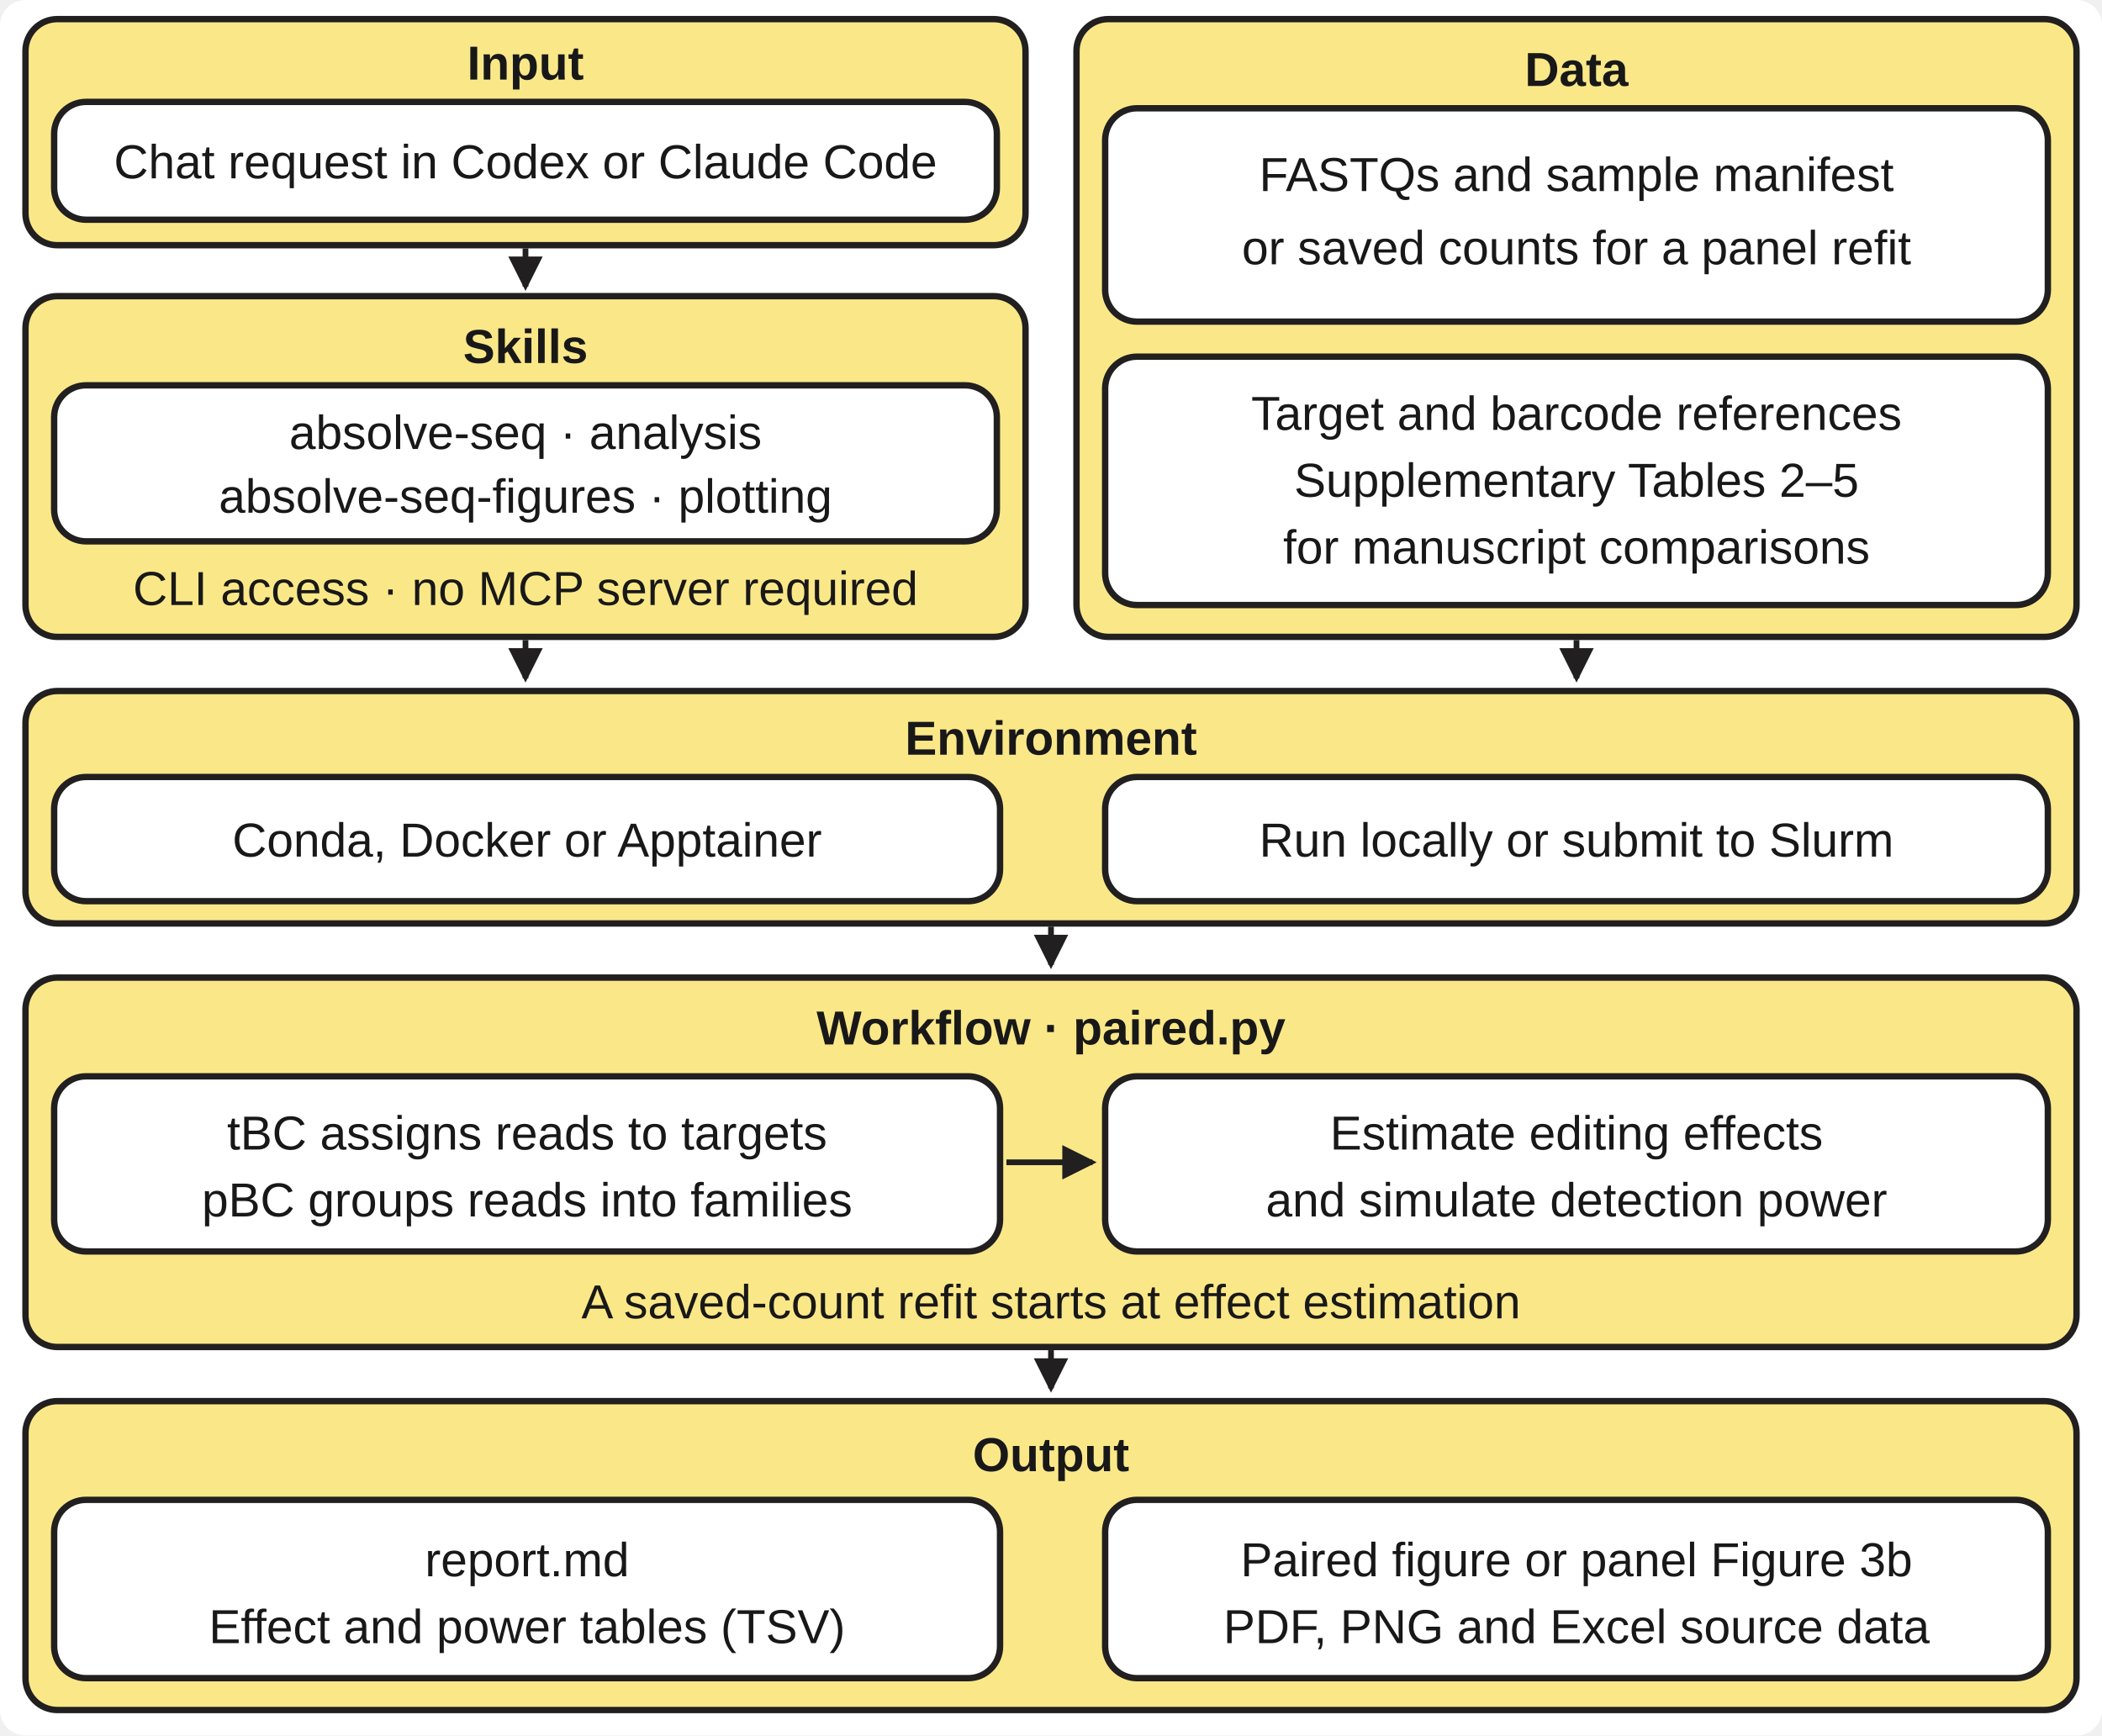
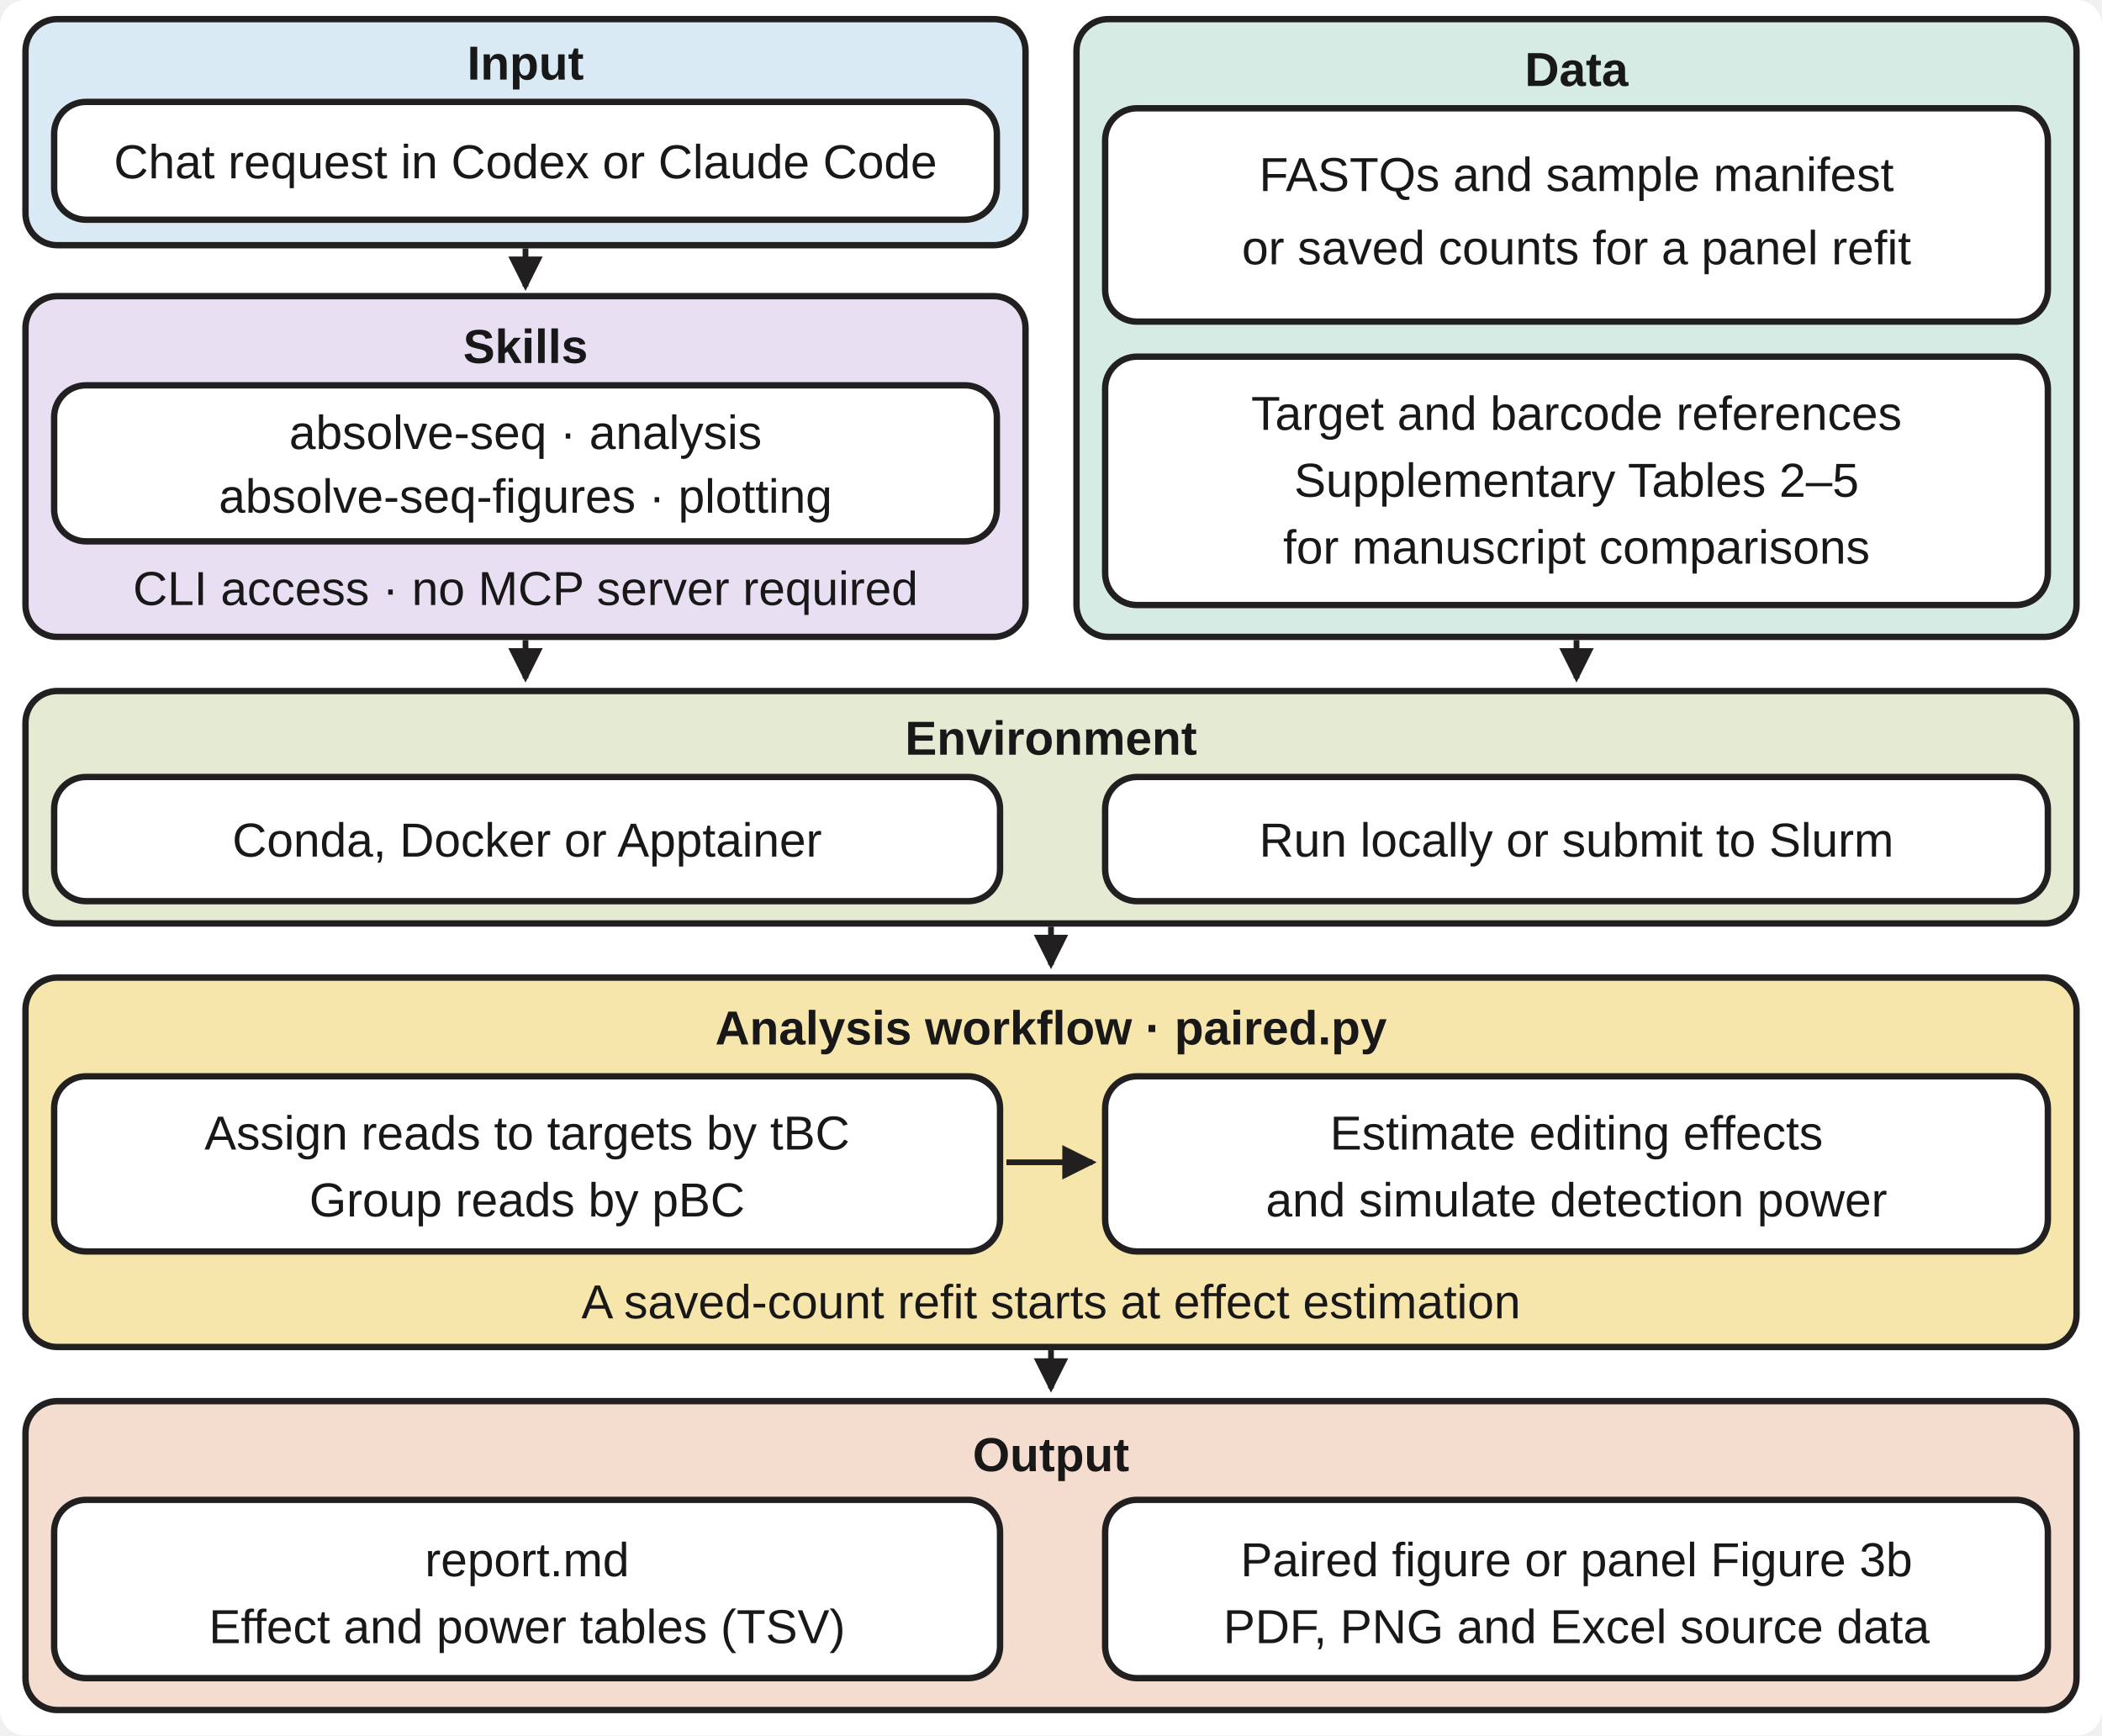
<svg xmlns="http://www.w3.org/2000/svg" width="660" height="545" viewBox="0 0 660 545" role="img" aria-labelledby="title desc">
  <defs>
    <marker id="arrow" viewBox="0 0 8 8" refX="7" refY="4" markerWidth="6" markerHeight="6" orient="auto">
      <path d="M0 0 L8 4 L0 8 Z" fill="#211f20" />
    </marker>
  </defs>
  <style>
    .stage,.box { stroke:#211f20; stroke-width:2; }
-     .stage { fill:#fae888; }
+     .input { fill:#d9eaf5; }
+     .skills { fill:#e8dff3; }
+     .data { fill:#d7ebe5; }
+     .environment { fill:#e5ead3; }
+     .workflow { fill:#f7e6ab; }
+     .output { fill:#f4ddcf; }
    .box { fill:white; }
    .flow { fill:none; stroke:#211f20; stroke-width:1.8; marker-end:url(#arrow); }
    text { font:15px Arial,Helvetica,sans-serif; fill:#191819; text-anchor:middle; }
    .label { font-weight:bold; }
    @media (max-width:480px) { text { font-size:17px; } }
  </style>
  <rect width="660" height="545" rx="8" fill="white" />
  <g aria-label="Input">
-     <rect class="stage" x="8" y="6" width="314" height="71" rx="10" />
+     <rect class="stage input" x="8" y="6" width="314" height="71" rx="10" />
    <text class="label" x="165" y="25">Input</text>
    <rect class="box" x="17" y="32" width="296" height="37" rx="10" />
    <text x="165" y="56">Chat request in Codex or Claude Code</text>
  </g>
  <path class="flow" d="M165 78 v12" />
  <g aria-label="Skills and tool access">
-     <rect class="stage" x="8" y="93" width="314" height="107" rx="10" />
+     <rect class="stage skills" x="8" y="93" width="314" height="107" rx="10" />
    <text class="label" x="165" y="114">Skills</text>
    <rect class="box" x="17" y="121" width="296" height="49" rx="10" />
    <text x="165" y="141">absolve-seq · analysis</text>
    <text x="165" y="161">absolve-seq-figures · plotting</text>
    <text x="165" y="190">CLI access · no MCP server required</text>
  </g>
  <g aria-label="Data">
-     <rect class="stage" x="338" y="6" width="314" height="194" rx="10" />
+     <rect class="stage data" x="338" y="6" width="314" height="194" rx="10" />
    <text class="label" x="495" y="27">Data</text>
    <rect class="box" x="347" y="34" width="296" height="67" rx="10" />
    <text x="495" y="60">FASTQs and sample manifest</text>
    <text x="495" y="83">or saved counts for a panel refit</text>
    <rect class="box" x="347" y="112" width="296" height="78" rx="10" />
    <text x="495" y="135">Target and barcode references</text>
    <text x="495" y="156">Supplementary Tables 2–5</text>
    <text x="495" y="177">for manuscript comparisons</text>
  </g>
  <path class="flow" d="M165 201 v12" />
  <path class="flow" d="M495 201 v12" />
  <g aria-label="Environment">
-     <rect class="stage" x="8" y="217" width="644" height="73" rx="10" />
+     <rect class="stage environment" x="8" y="217" width="644" height="73" rx="10" />
    <text class="label" x="330" y="237">Environment</text>
    <rect class="box" x="17" y="244" width="297" height="39" rx="10" />
    <text x="165.5" y="269">Conda, Docker or Apptainer</text>
    <rect class="box" x="347" y="244" width="296" height="39" rx="10" />
    <text x="495" y="269">Run locally or submit to Slurm</text>
  </g>
  <path class="flow" d="M330 291 v12" />
-   <g aria-label="Workflow">
-     <rect class="stage" x="8" y="307" width="644" height="116" rx="10" />
-     <text class="label" x="330" y="328">Workflow · paired.py</text>
+   <g aria-label="Analysis workflow">
+     <rect class="stage workflow" x="8" y="307" width="644" height="116" rx="10" />
+     <text class="label" x="330" y="328">Analysis workflow · paired.py</text>
    <rect class="box" x="17" y="338" width="297" height="55" rx="10" />
-     <text x="165.5" y="361">tBC assigns reads to targets</text>
-     <text x="165.5" y="382">pBC groups reads into families</text>
+     <text x="165.5" y="361">Assign reads to targets by tBC</text>
+     <text x="165.5" y="382">Group reads by pBC</text>
    <path class="flow" d="M316 365 h27" />
    <rect class="box" x="347" y="338" width="296" height="55" rx="10" />
    <text x="495" y="361">Estimate editing effects</text>
    <text x="495" y="382">and simulate detection power</text>
    <text x="330" y="414">A saved-count refit starts at effect estimation</text>
  </g>
  <path class="flow" d="M330 424 v12" />
  <g aria-label="Output">
-     <rect class="stage" x="8" y="440" width="644" height="97" rx="10" />
+     <rect class="stage output" x="8" y="440" width="644" height="97" rx="10" />
    <text class="label" x="330" y="462">Output</text>
    <rect class="box" x="17" y="471" width="297" height="56" rx="10" />
    <text x="165.5" y="495">report.md</text>
    <text x="165.5" y="516">Effect and power tables (TSV)</text>
    <rect class="box" x="347" y="471" width="296" height="56" rx="10" />
    <text x="495" y="495">Paired figure or panel Figure 3b</text>
    <text x="495" y="516">PDF, PNG and Excel source data</text>
  </g>
</svg>
